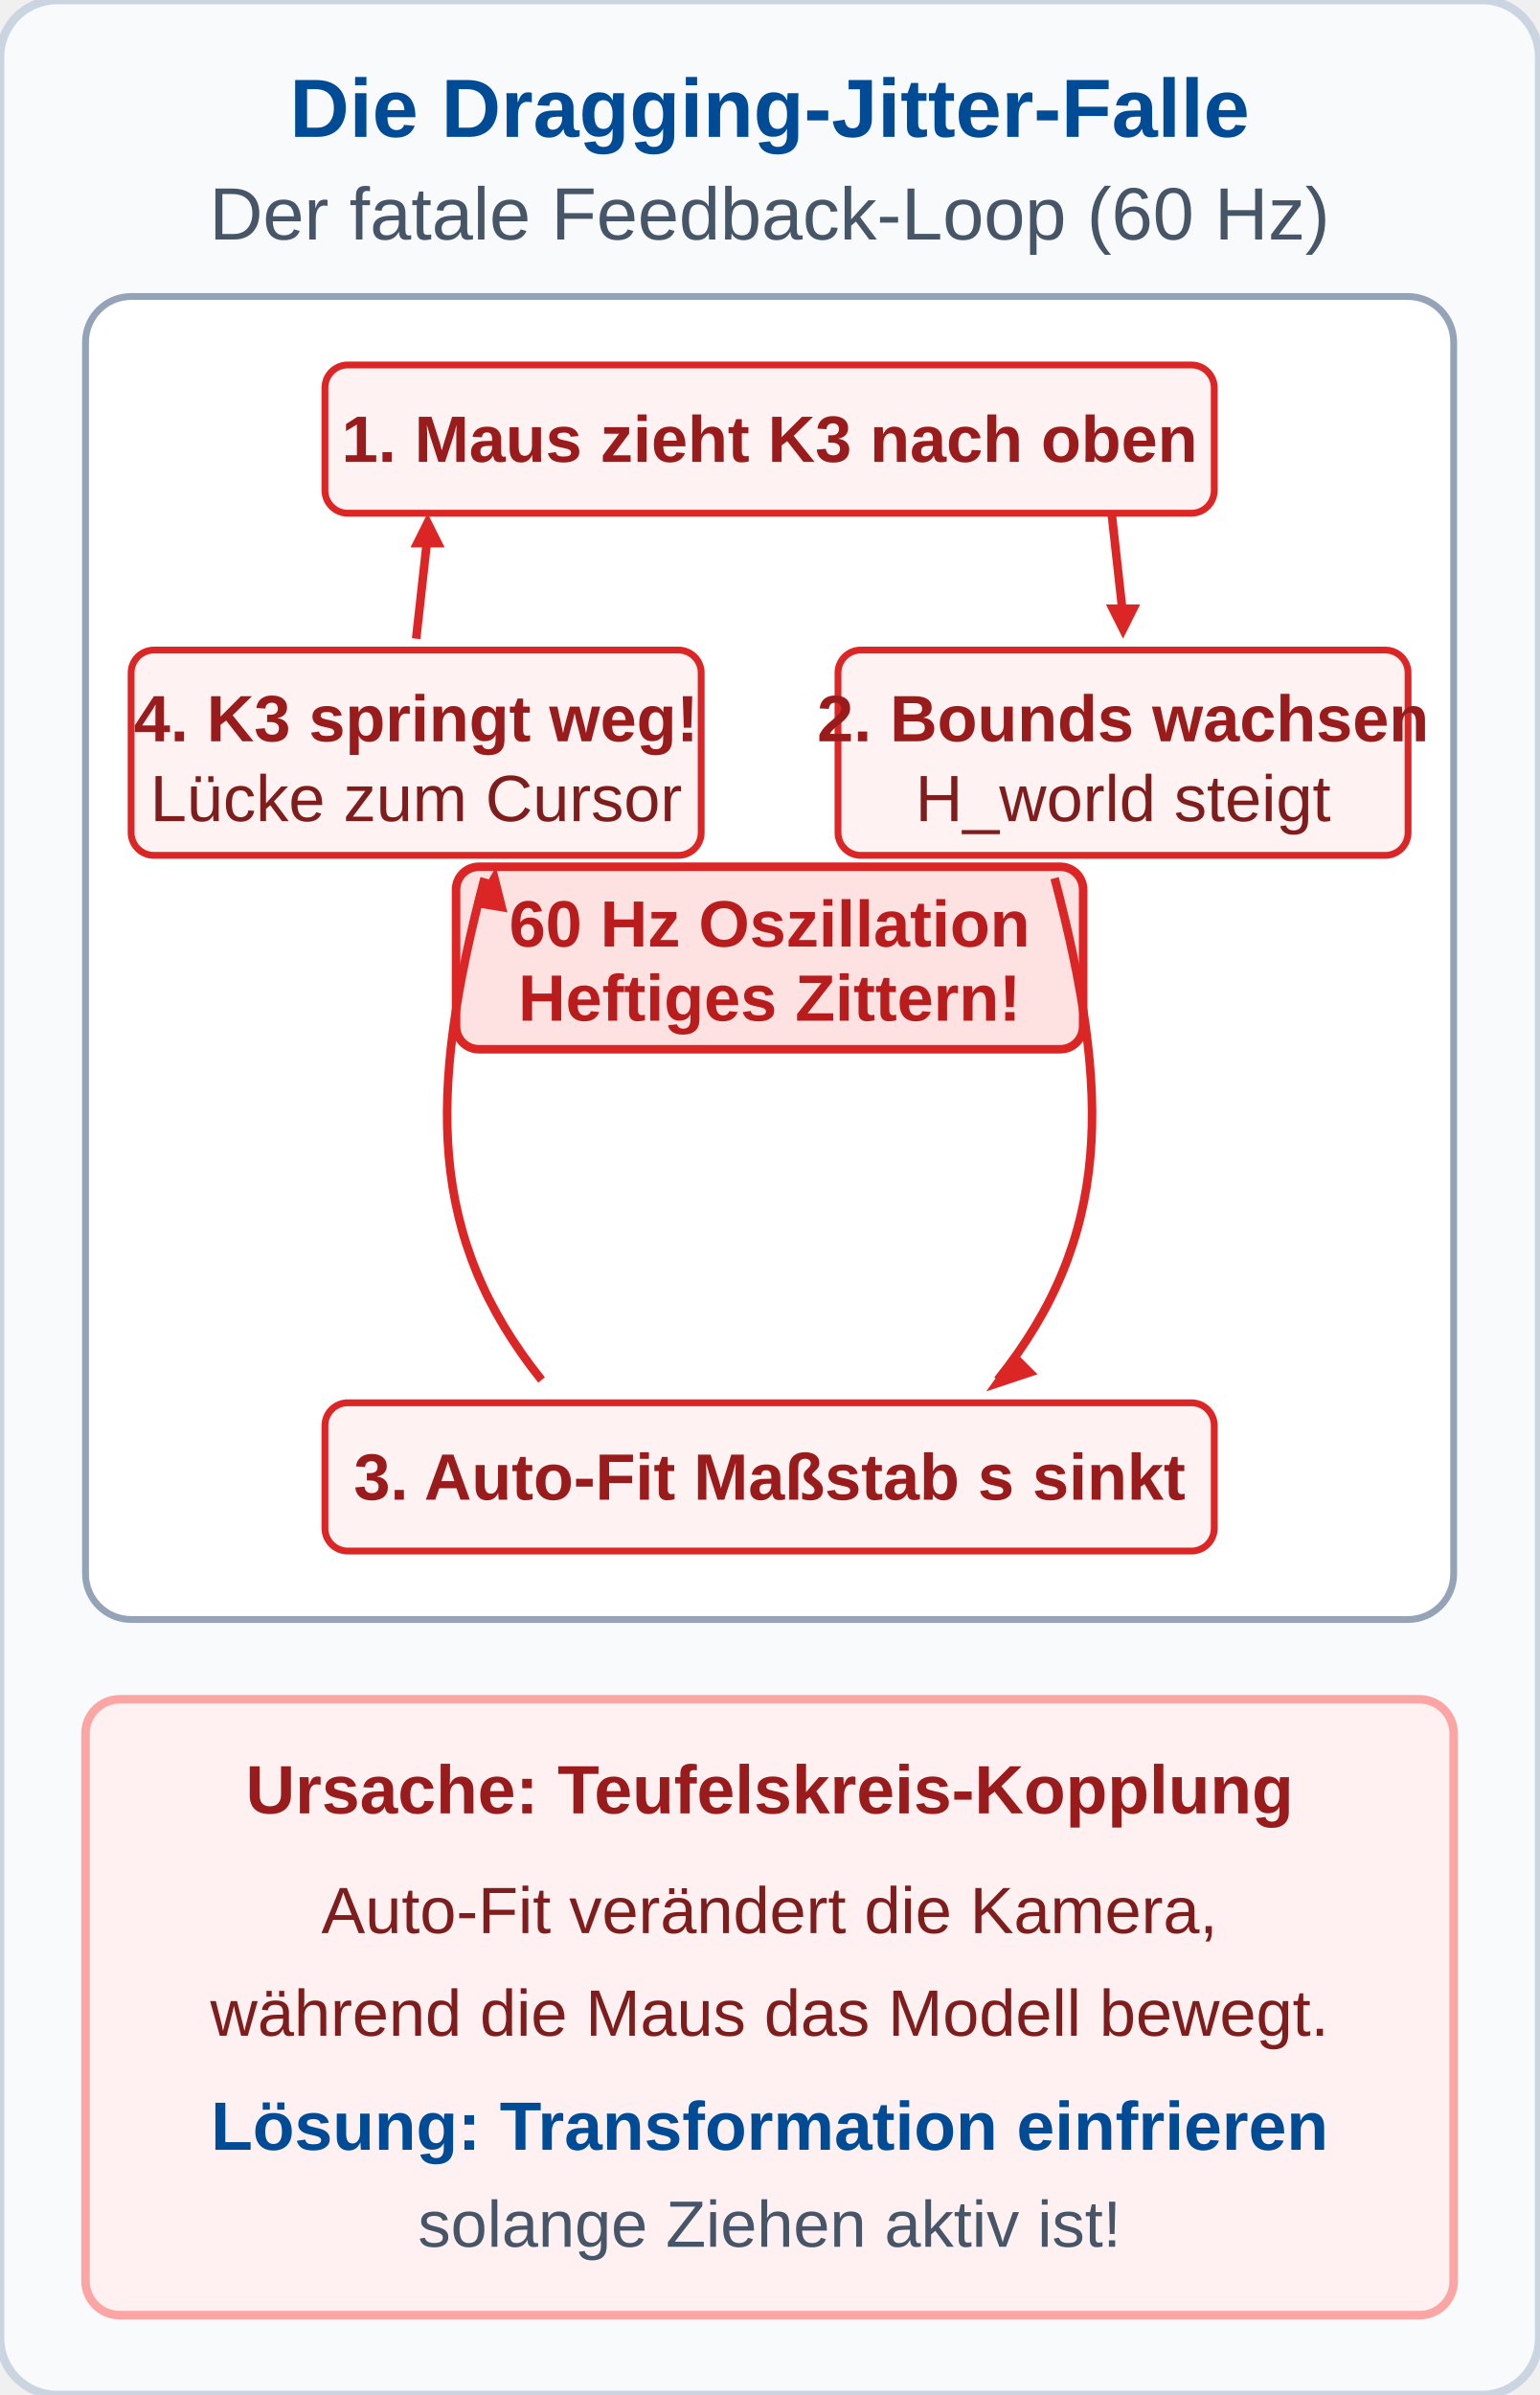
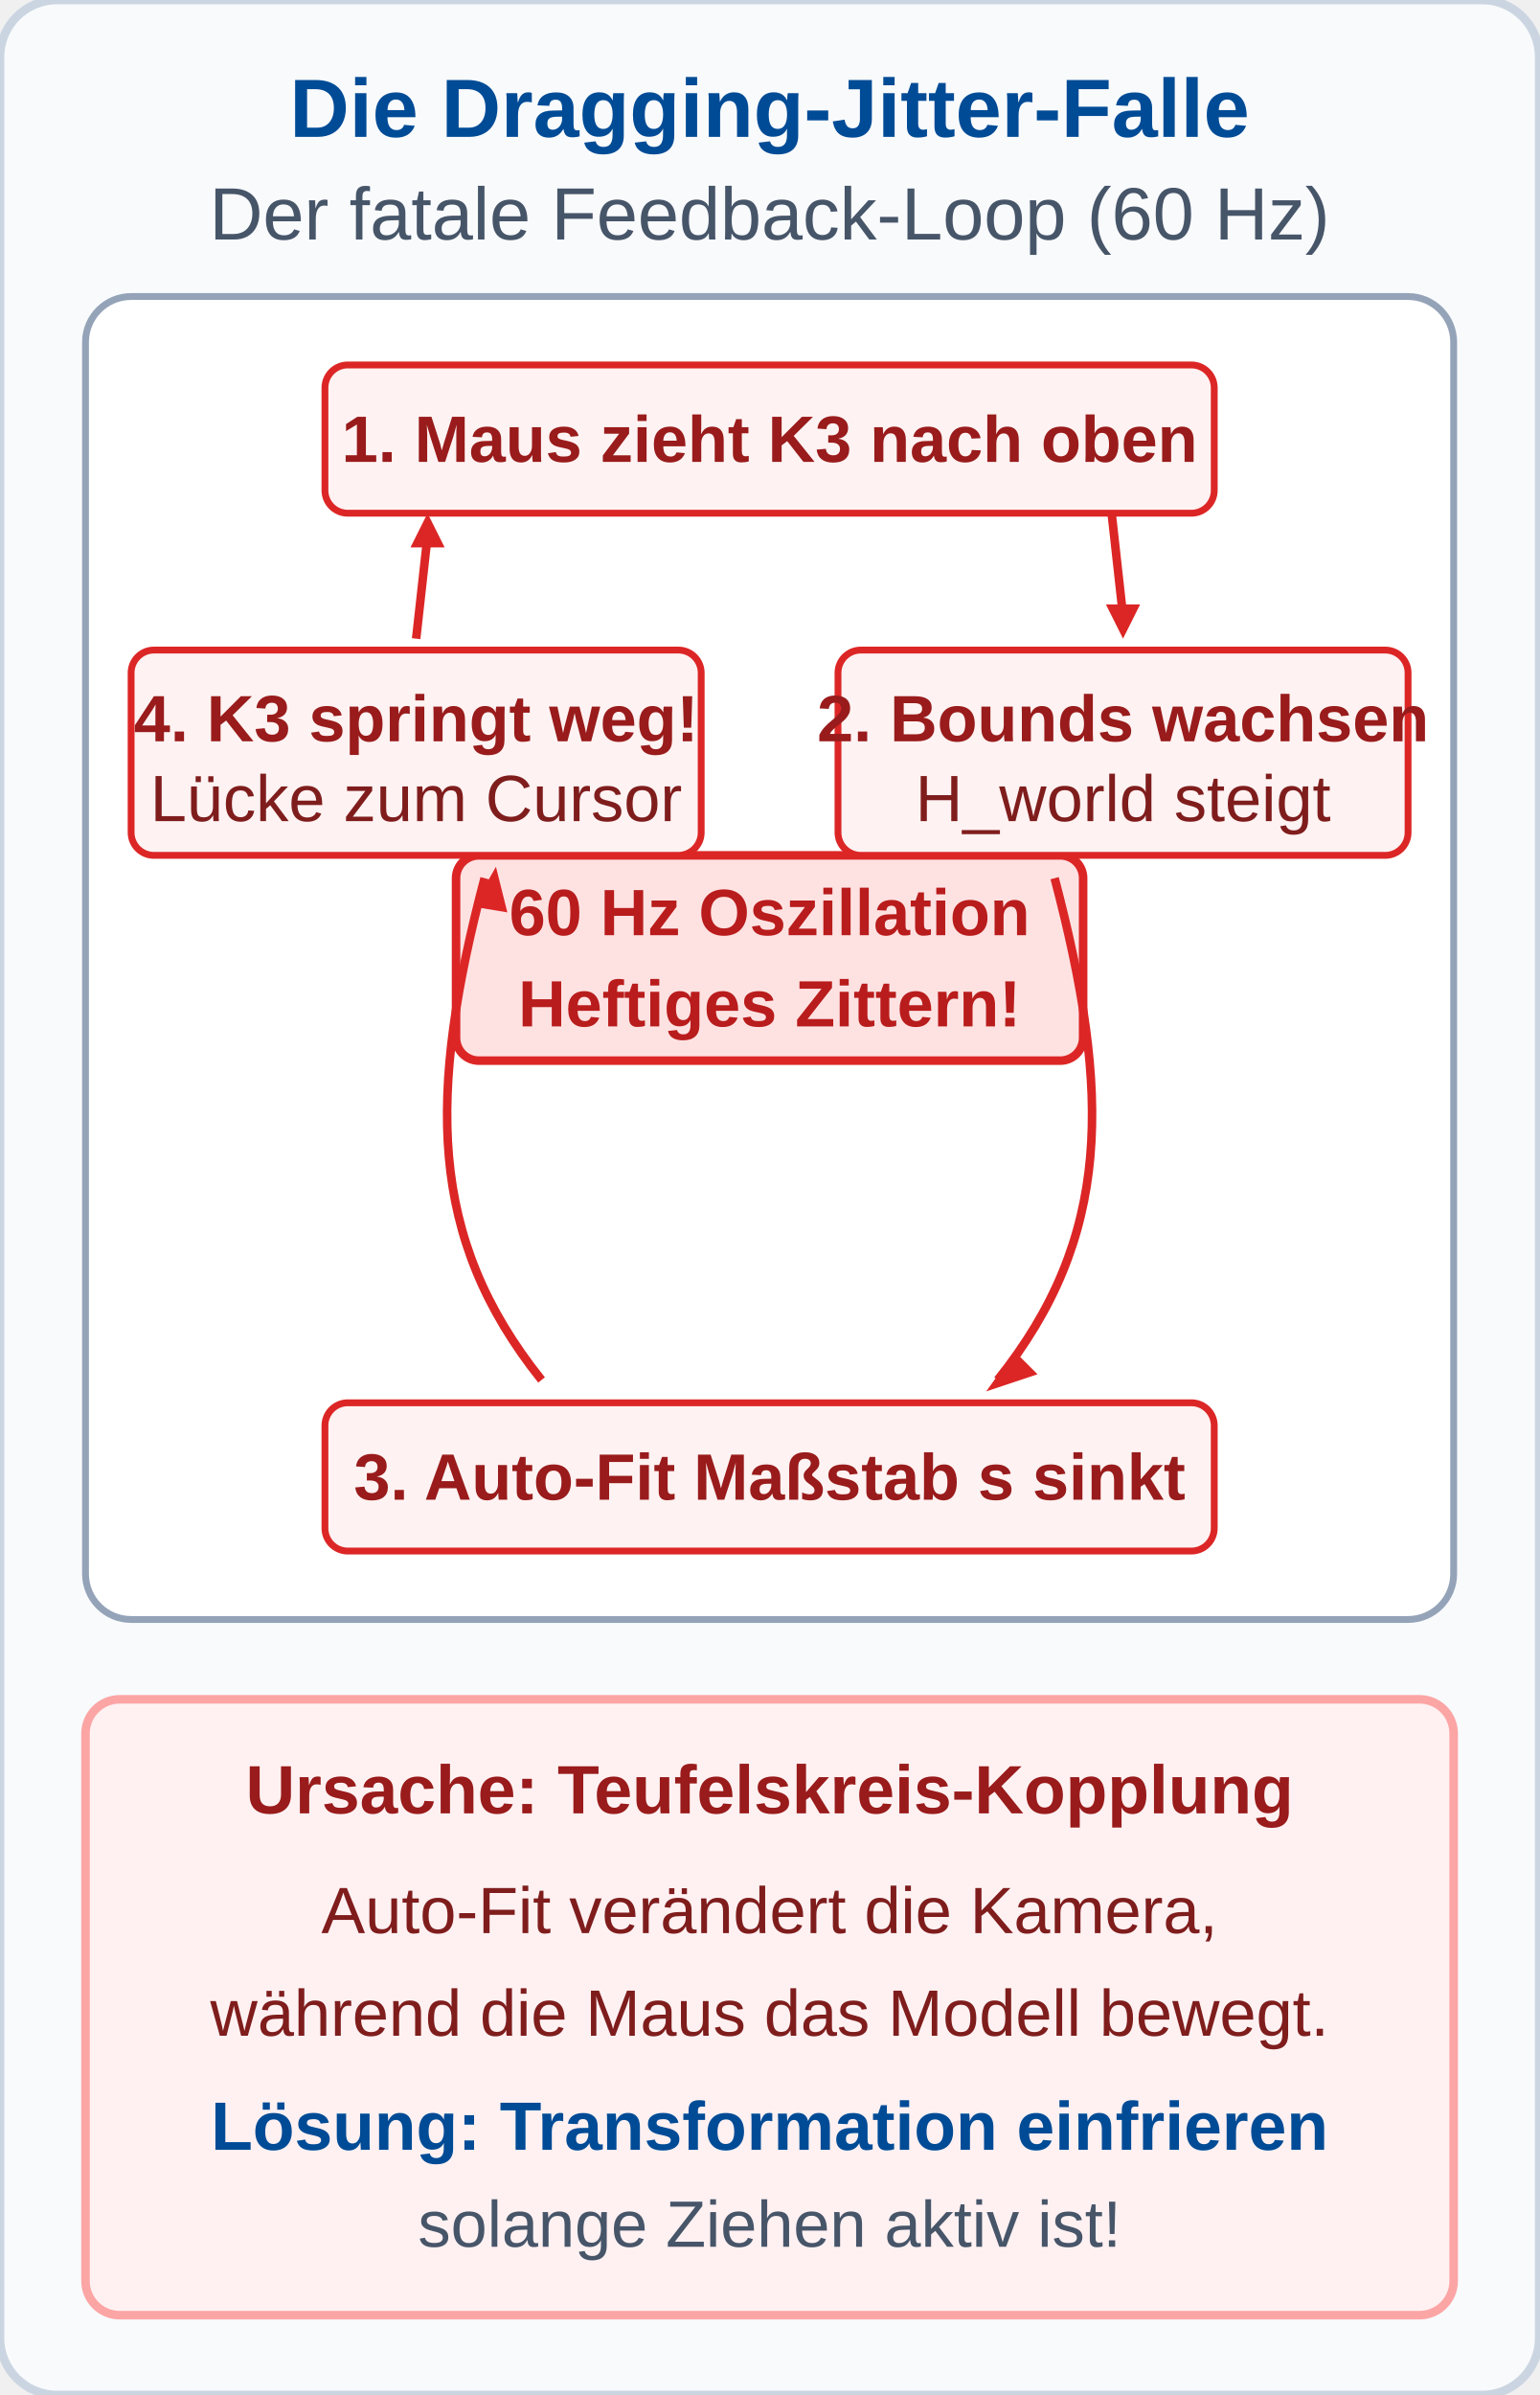
<svg xmlns="http://www.w3.org/2000/svg" viewBox="0 0 270 420" width="270" height="420">
  <defs>
    <style>
      .hdr { font-family: 'Segoe UI', Arial, sans-serif; font-size: 14.5px; font-weight: bold; fill: #004B96; text-anchor: middle; }
      .sub { font-family: 'Segoe UI', Arial, sans-serif; font-size: 13px; fill: #475569; text-anchor: middle; }
      .lbl { font-family: 'Segoe UI', Arial, sans-serif; font-size: 12px; font-weight: bold; text-anchor: middle; }
      .desc { font-family: 'Segoe UI', Arial, sans-serif; font-size: 11.5px; fill: #334155; text-anchor: middle; }
      .warn { font-family: 'Segoe UI', Arial, sans-serif; font-size: 11.5px; font-weight: bold; fill: #b91c1c; text-anchor: middle; }
      .step { font-family: 'Segoe UI', Arial, sans-serif; font-size: 11.5px; font-weight: bold; fill: #991b1b; text-anchor: middle; }
    </style>
  </defs>
  <rect width="270" height="420" rx="10" fill="#f8fafc" stroke="#cbd5e1" stroke-width="1.5" />
  <text x="135" y="24" class="hdr">Die Dragging-Jitter-Falle</text>
  <text x="135" y="42" class="sub">Der fatale Feedback-Loop (60 Hz)</text>
  <g transform="translate(15, 52)">
    <rect width="240" height="232" rx="8" fill="#ffffff" stroke="#94a3b8" stroke-width="1.2" />
-     <rect x="65" y="100" width="110" height="32" rx="4" fill="#fee2e2" stroke="#dc2626" stroke-width="1.5" />
-     <text x="120" y="114" class="warn" style="font-size: 11.5px;">60 Hz Oszillation</text>
-     <text x="120" y="127" class="warn" style="font-size: 11.5px;">Heftiges Zittern!</text>
+     <rect x="65" y="98" width="110" height="36" rx="4" fill="#fee2e2" stroke="#dc2626" stroke-width="1.5" />
+     <text x="120" y="112" class="warn" style="font-size: 11.5px;">60 Hz Oszillation</text>
+     <text x="120" y="128" class="warn" style="font-size: 11.5px;">Heftiges Zittern!</text>
    <rect x="42" y="12" width="156" height="26" rx="4" fill="#fef2f2" stroke="#dc2626" stroke-width="1.2" />
    <text x="120" y="29" class="step">1. Maus zieht K3 nach oben</text>
    <path d="M 180,38 L 182,56" fill="none" stroke="#dc2626" stroke-width="1.5" />
    <polygon points="179,54 182,60 185,54" fill="#dc2626" />
    <rect x="132" y="62" width="100" height="36" rx="4" fill="#fef2f2" stroke="#dc2626" stroke-width="1.2" />
    <text x="182" y="78" class="step">2. Bounds wachsen</text>
    <text x="182" y="92" class="desc" style="font-size: 11.5px; fill: #7f1d1d;">H_world steigt</text>
    <path d="M 170,102 C 180,140 180,165 160,190" fill="none" stroke="#dc2626" stroke-width="1.5" />
    <polygon points="163,185 158,192 167,189" fill="#dc2626" />
    <rect x="42" y="194" width="156" height="26" rx="4" fill="#fef2f2" stroke="#dc2626" stroke-width="1.2" />
    <text x="120" y="211" class="step">3. Auto-Fit Maßstab s sinkt</text>
    <path d="M 80,190 C 60,165 60,140 70,102" fill="none" stroke="#dc2626" stroke-width="1.5" />
    <polygon points="68,107 72,100 74,108" fill="#dc2626" />
    <rect x="8" y="62" width="100" height="36" rx="4" fill="#fef2f2" stroke="#dc2626" stroke-width="1.2" />
    <text x="58" y="78" class="step">4. K3 springt weg!</text>
    <text x="58" y="92" class="desc" style="font-size: 11.5px; fill: #7f1d1d;">Lücke zum Cursor</text>
    <path d="M 58,60 L 60,42" fill="none" stroke="#dc2626" stroke-width="1.5" />
    <polygon points="57,44 60,38 63,44" fill="#dc2626" />
  </g>
  <g transform="translate(15, 298)">
    <rect width="240" height="108" rx="6" fill="#fff1f2" stroke="#fca5a5" stroke-width="1.5" />
    <text x="120" y="20" class="lbl" style="fill: #991b1b;">Ursache: Teufelskreis-Kopplung</text>
    <text x="120" y="41" class="desc" style="fill: #7f1d1d;">Auto-Fit verändert die Kamera,</text>
    <text x="120" y="59" class="desc" style="fill: #7f1d1d;">während die Maus das Modell bewegt.</text>
    <text x="120" y="79" class="lbl" style="fill: #004B96;">Lösung: Transformation einfrieren</text>
    <text x="120" y="96" class="desc" style="fill: #475569;">solange Ziehen aktiv ist!</text>
  </g>
</svg>
